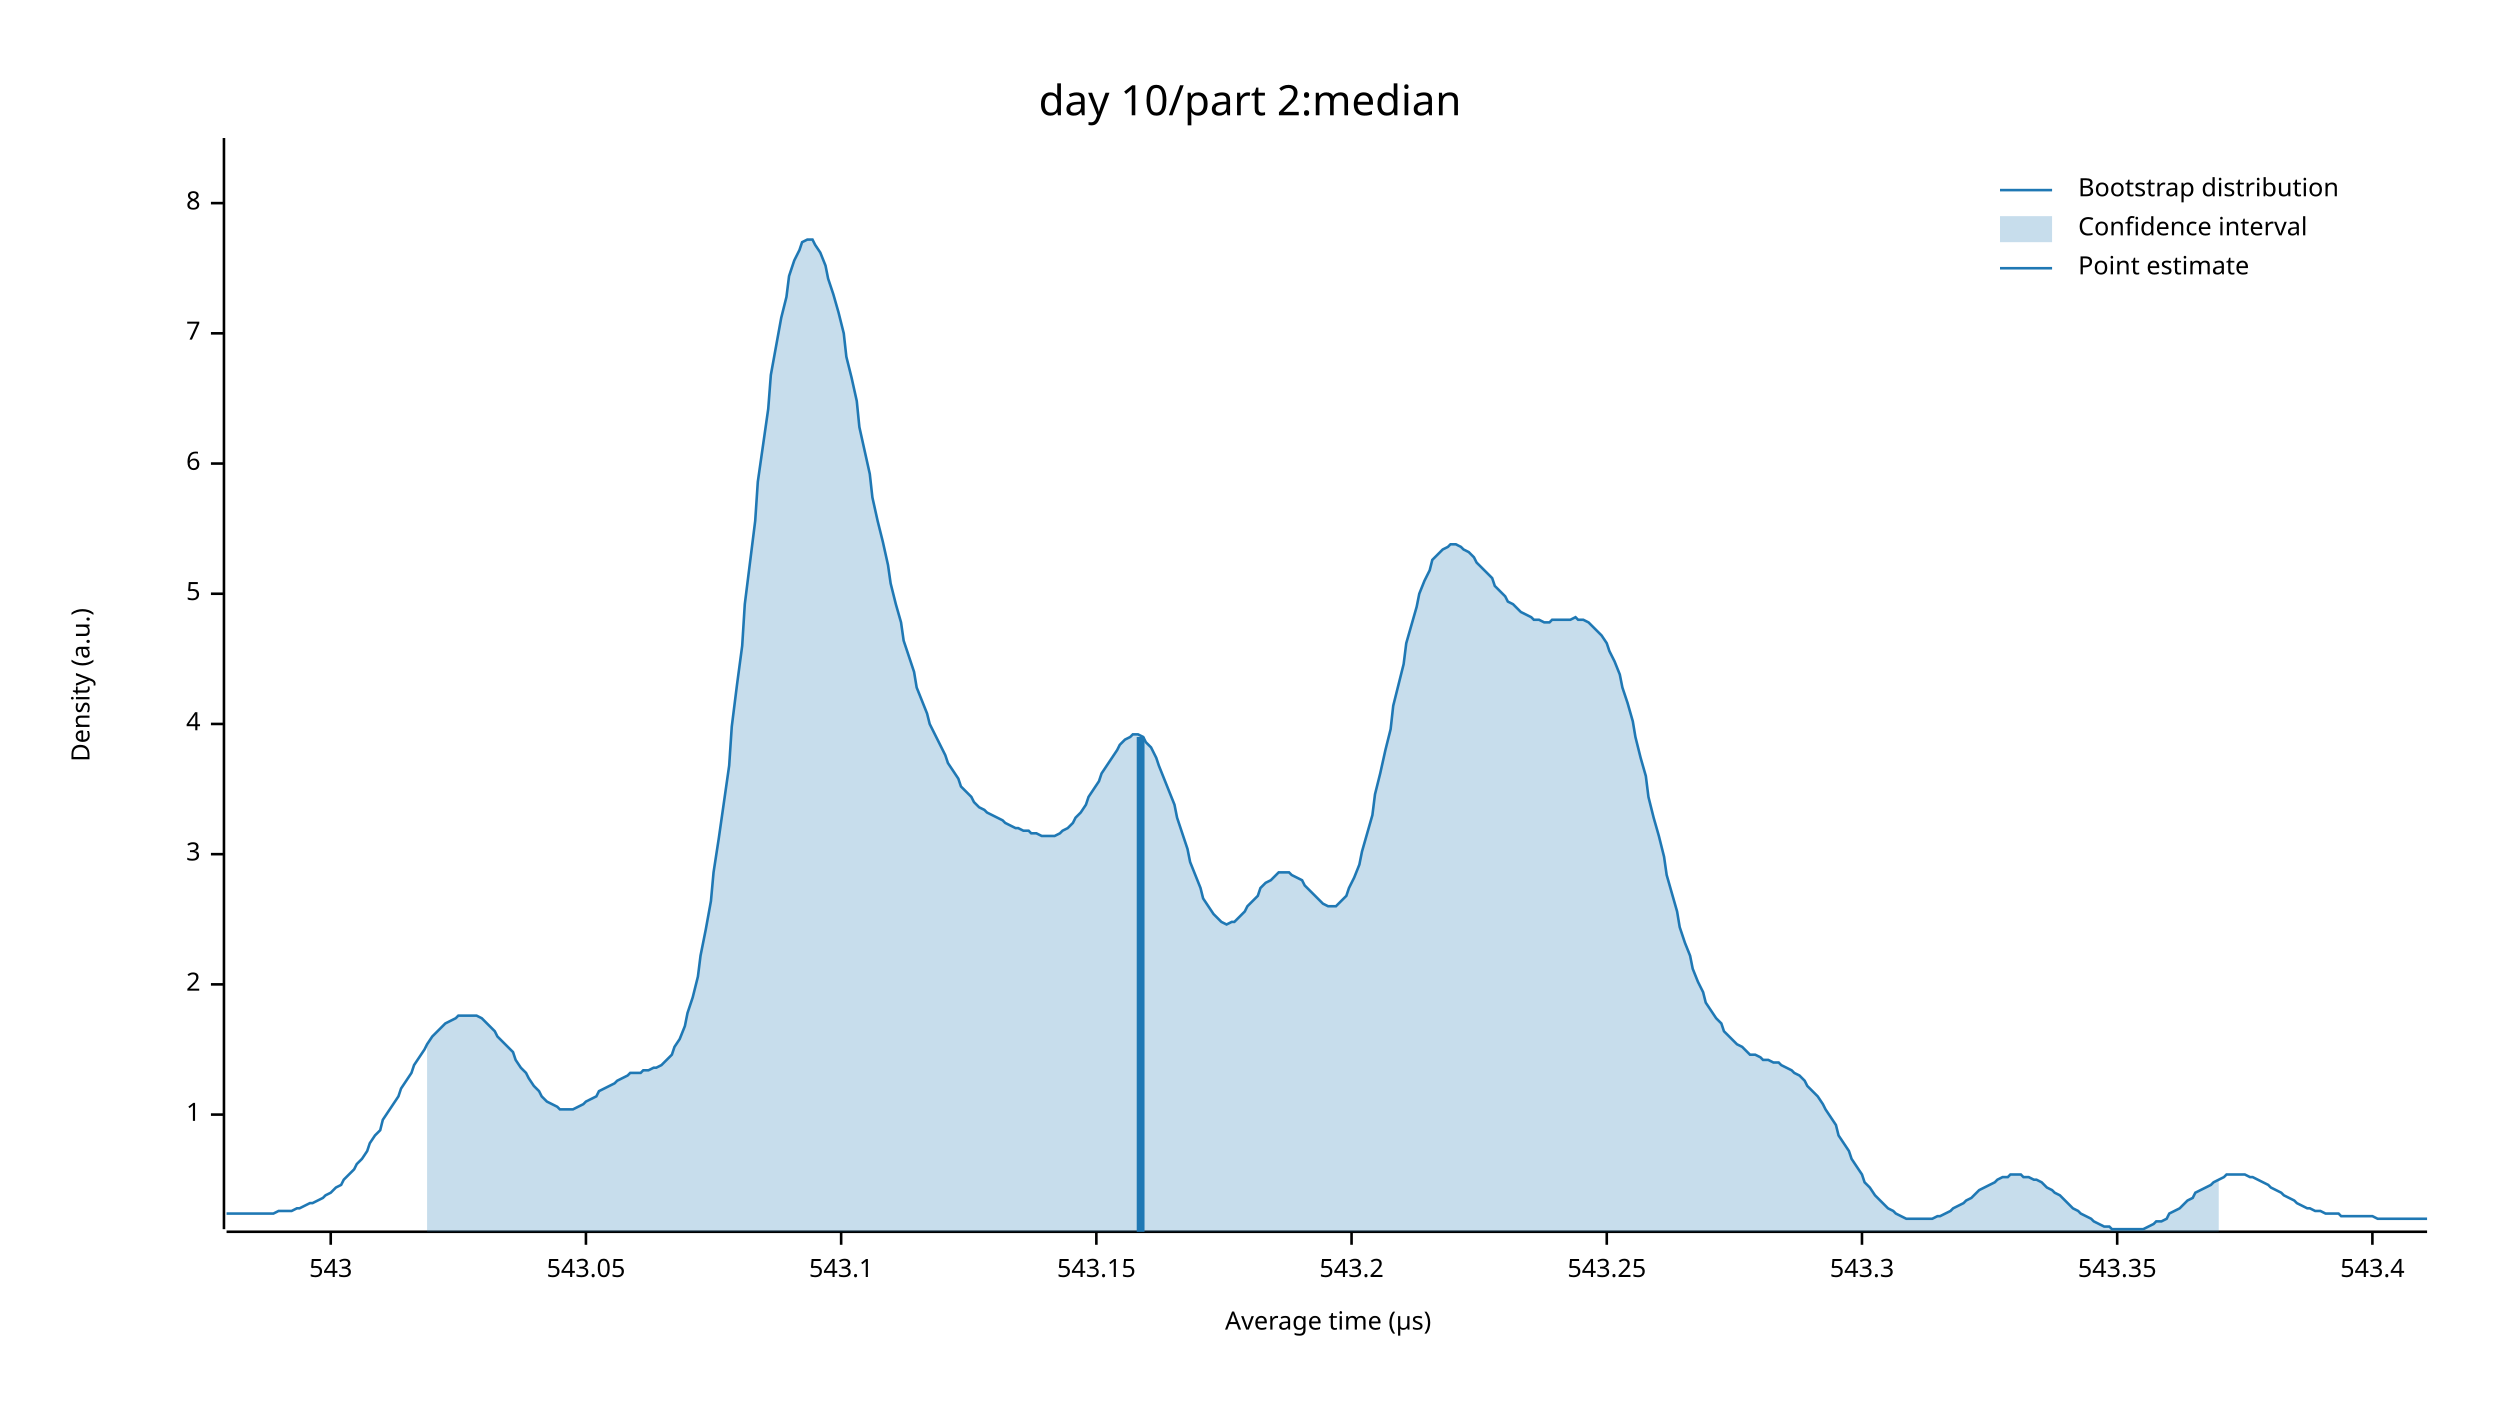
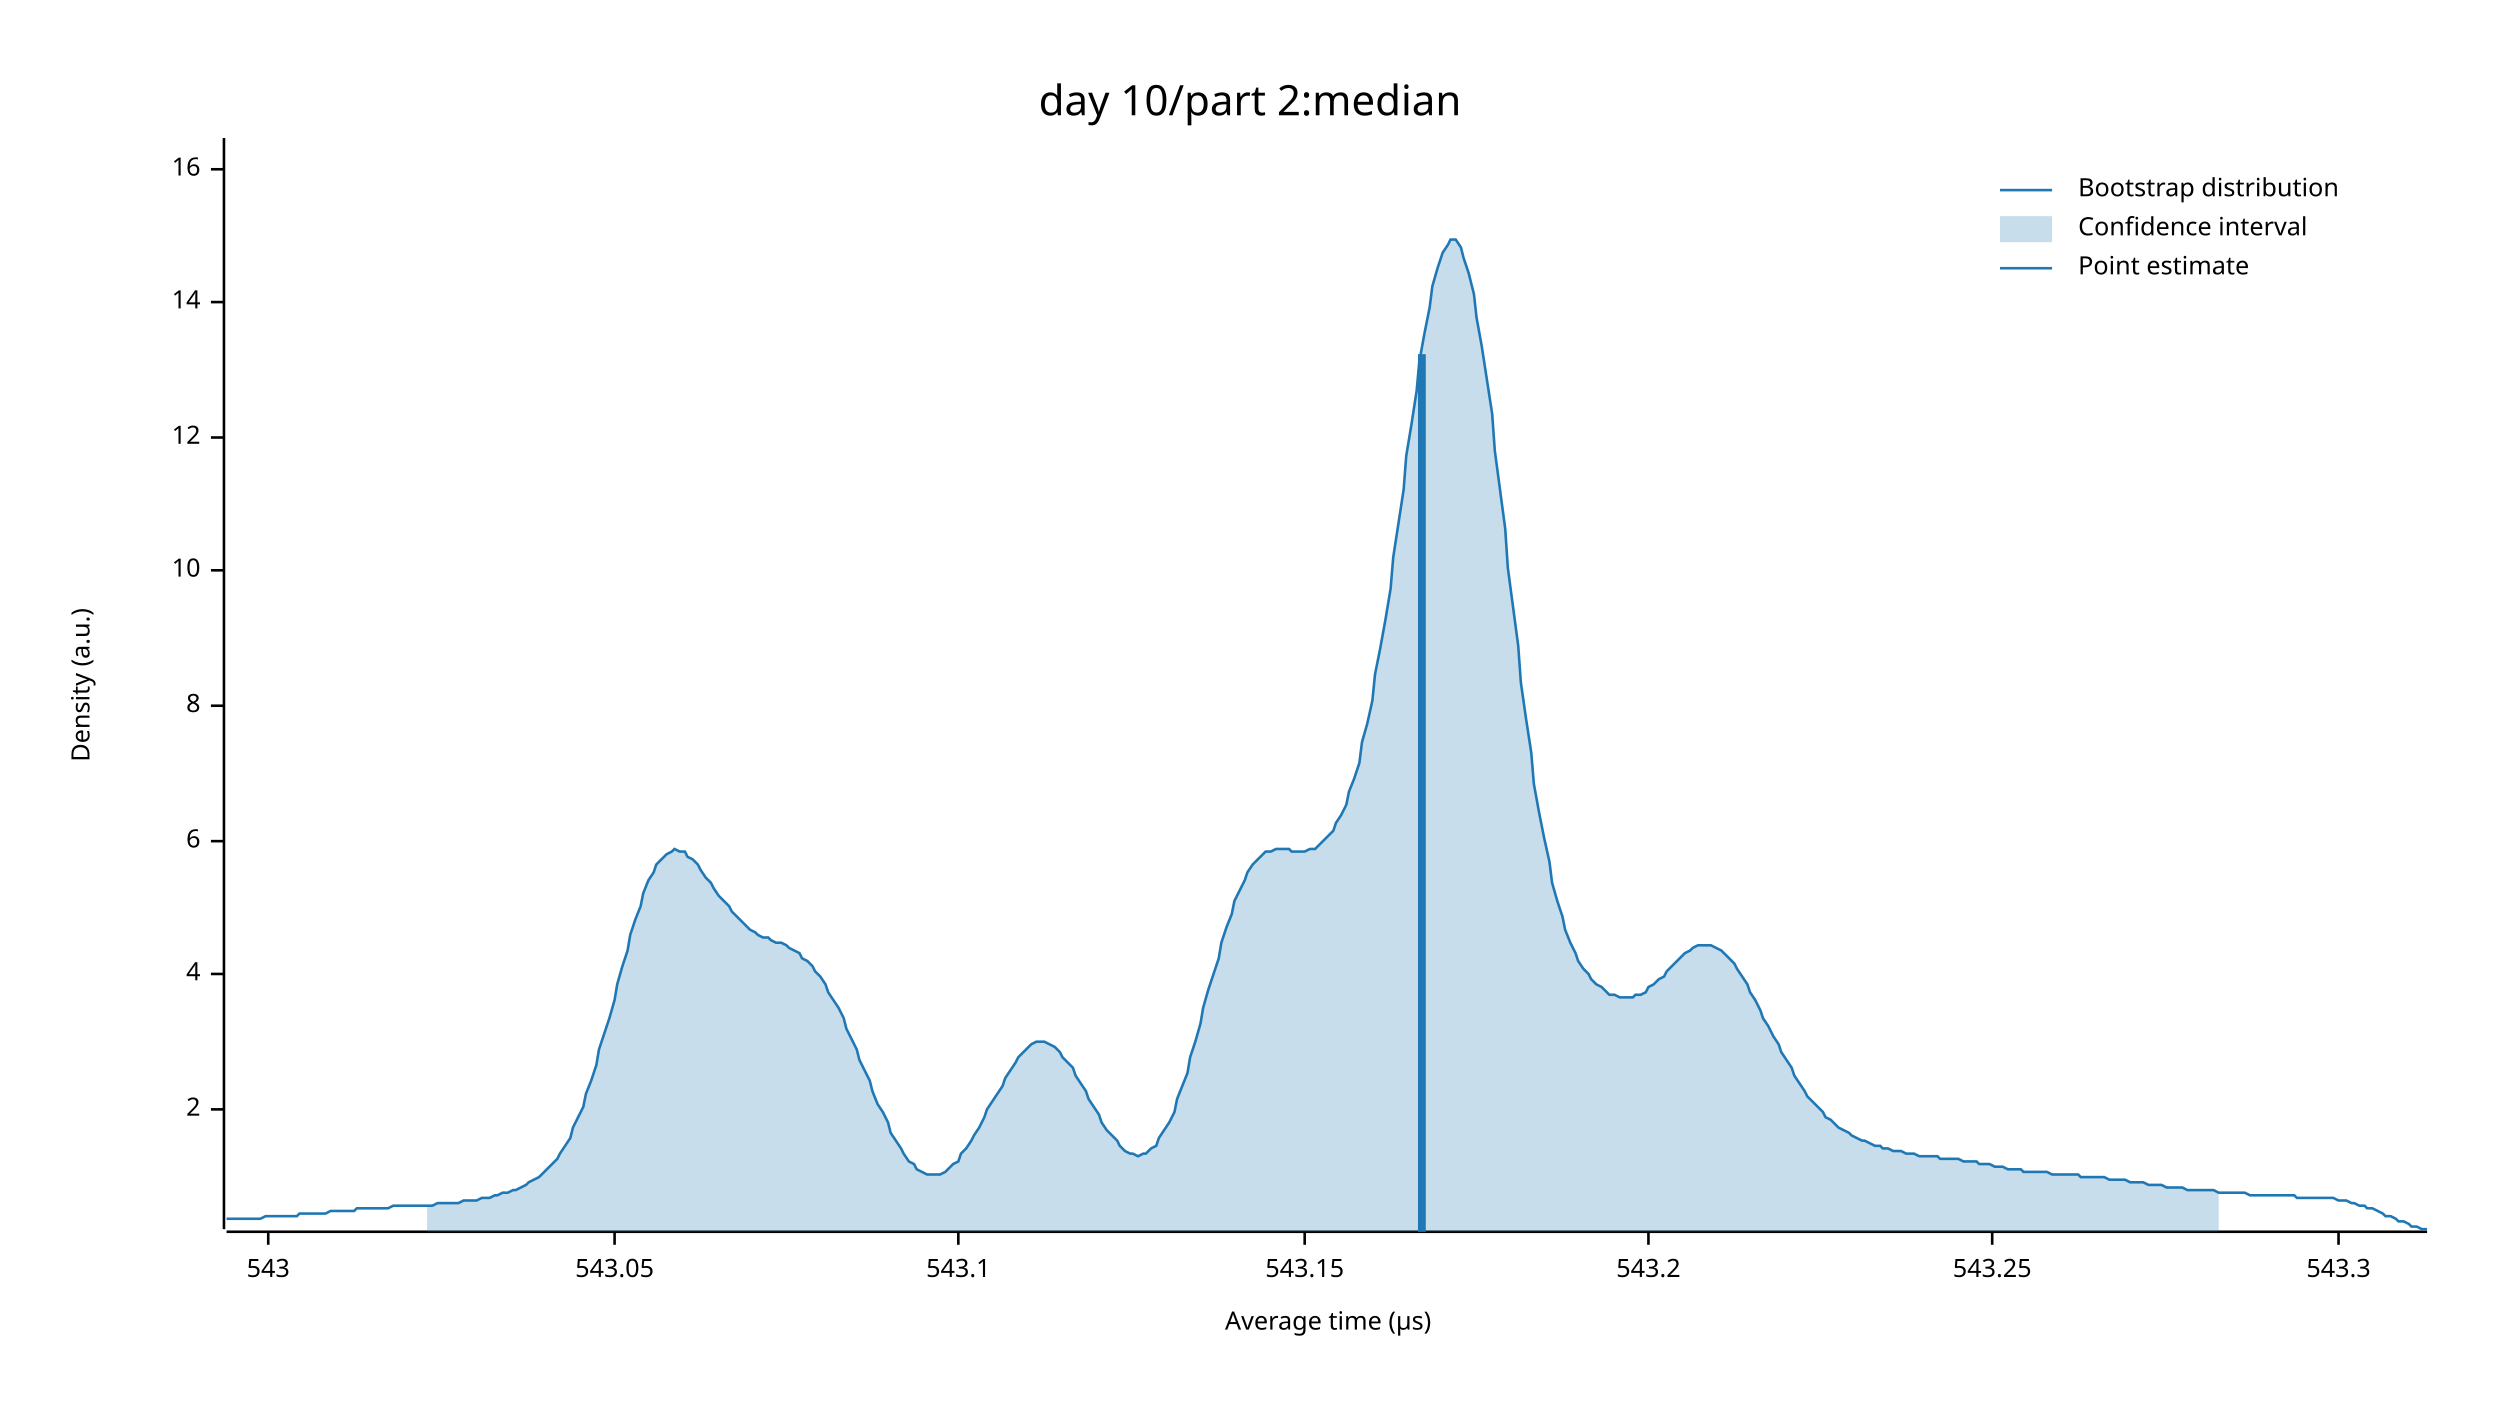
<svg xmlns="http://www.w3.org/2000/svg" width="960" height="540" viewBox="0 0 960 540">
  <text x="480" y="32" dy="0.76em" text-anchor="middle" font-family="sans-serif" font-size="16.129" opacity="1" fill="#000000">
day 10/part 2:median
</text>
  <text x="27" y="263" dy="0.76em" text-anchor="middle" font-family="sans-serif" font-size="9.677" opacity="1" fill="#000000" transform="rotate(270, 27, 263)">
Density (a.u.)
</text>
  <text x="510" y="513" dy="-0.5ex" text-anchor="middle" font-family="sans-serif" font-size="9.677" opacity="1" fill="#000000">
Average time (µs)
</text>
  <polyline fill="none" opacity="1" stroke="#000000" stroke-width="1" points="86,53 86,472 " />
-   <text x="77" y="428" dy="0.5ex" text-anchor="end" font-family="sans-serif" font-size="9.677" opacity="1" fill="#000000">
- 1
- </text>
-   <polyline fill="none" opacity="1" stroke="#000000" stroke-width="1" points="81,428 86,428 " />
-   <text x="77" y="378" dy="0.5ex" text-anchor="end" font-family="sans-serif" font-size="9.677" opacity="1" fill="#000000">
+   <text x="77" y="426" dy="0.5ex" text-anchor="end" font-family="sans-serif" font-size="9.677" opacity="1" fill="#000000">
2
</text>
-   <polyline fill="none" opacity="1" stroke="#000000" stroke-width="1" points="81,378 86,378 " />
-   <text x="77" y="328" dy="0.5ex" text-anchor="end" font-family="sans-serif" font-size="9.677" opacity="1" fill="#000000">
- 3
- </text>
-   <polyline fill="none" opacity="1" stroke="#000000" stroke-width="1" points="81,328 86,328 " />
-   <text x="77" y="278" dy="0.5ex" text-anchor="end" font-family="sans-serif" font-size="9.677" opacity="1" fill="#000000">
+   <polyline fill="none" opacity="1" stroke="#000000" stroke-width="1" points="81,426 86,426 " />
+   <text x="77" y="374" dy="0.5ex" text-anchor="end" font-family="sans-serif" font-size="9.677" opacity="1" fill="#000000">
4
</text>
-   <polyline fill="none" opacity="1" stroke="#000000" stroke-width="1" points="81,278 86,278 " />
-   <text x="77" y="228" dy="0.5ex" text-anchor="end" font-family="sans-serif" font-size="9.677" opacity="1" fill="#000000">
- 5
- </text>
-   <polyline fill="none" opacity="1" stroke="#000000" stroke-width="1" points="81,228 86,228 " />
-   <text x="77" y="178" dy="0.5ex" text-anchor="end" font-family="sans-serif" font-size="9.677" opacity="1" fill="#000000">
+   <polyline fill="none" opacity="1" stroke="#000000" stroke-width="1" points="81,374 86,374 " />
+   <text x="77" y="323" dy="0.5ex" text-anchor="end" font-family="sans-serif" font-size="9.677" opacity="1" fill="#000000">
6
</text>
-   <polyline fill="none" opacity="1" stroke="#000000" stroke-width="1" points="81,178 86,178 " />
-   <text x="77" y="128" dy="0.5ex" text-anchor="end" font-family="sans-serif" font-size="9.677" opacity="1" fill="#000000">
- 7
- </text>
-   <polyline fill="none" opacity="1" stroke="#000000" stroke-width="1" points="81,128 86,128 " />
-   <text x="77" y="78" dy="0.5ex" text-anchor="end" font-family="sans-serif" font-size="9.677" opacity="1" fill="#000000">
+   <polyline fill="none" opacity="1" stroke="#000000" stroke-width="1" points="81,323 86,323 " />
+   <text x="77" y="271" dy="0.5ex" text-anchor="end" font-family="sans-serif" font-size="9.677" opacity="1" fill="#000000">
8
</text>
-   <polyline fill="none" opacity="1" stroke="#000000" stroke-width="1" points="81,78 86,78 " />
+   <polyline fill="none" opacity="1" stroke="#000000" stroke-width="1" points="81,271 86,271 " />
+   <text x="77" y="219" dy="0.5ex" text-anchor="end" font-family="sans-serif" font-size="9.677" opacity="1" fill="#000000">
+ 10
+ </text>
+   <polyline fill="none" opacity="1" stroke="#000000" stroke-width="1" points="81,219 86,219 " />
+   <text x="77" y="168" dy="0.5ex" text-anchor="end" font-family="sans-serif" font-size="9.677" opacity="1" fill="#000000">
+ 12
+ </text>
+   <polyline fill="none" opacity="1" stroke="#000000" stroke-width="1" points="81,168 86,168 " />
+   <text x="77" y="116" dy="0.5ex" text-anchor="end" font-family="sans-serif" font-size="9.677" opacity="1" fill="#000000">
+ 14
+ </text>
+   <polyline fill="none" opacity="1" stroke="#000000" stroke-width="1" points="81,116 86,116 " />
+   <text x="77" y="65" dy="0.5ex" text-anchor="end" font-family="sans-serif" font-size="9.677" opacity="1" fill="#000000">
+ 16
+ </text>
+   <polyline fill="none" opacity="1" stroke="#000000" stroke-width="1" points="81,65 86,65 " />
  <polyline fill="none" opacity="1" stroke="#000000" stroke-width="1" points="87,473 932,473 " />
-   <text x="127" y="483" dy="0.76em" text-anchor="middle" font-family="sans-serif" font-size="9.677" opacity="1" fill="#000000">
+   <text x="103" y="483" dy="0.76em" text-anchor="middle" font-family="sans-serif" font-size="9.677" opacity="1" fill="#000000">
543
</text>
-   <polyline fill="none" opacity="1" stroke="#000000" stroke-width="1" points="127,473 127,478 " />
-   <text x="225" y="483" dy="0.76em" text-anchor="middle" font-family="sans-serif" font-size="9.677" opacity="1" fill="#000000">
+   <polyline fill="none" opacity="1" stroke="#000000" stroke-width="1" points="103,473 103,478 " />
+   <text x="236" y="483" dy="0.76em" text-anchor="middle" font-family="sans-serif" font-size="9.677" opacity="1" fill="#000000">
543.05
</text>
-   <polyline fill="none" opacity="1" stroke="#000000" stroke-width="1" points="225,473 225,478 " />
-   <text x="323" y="483" dy="0.76em" text-anchor="middle" font-family="sans-serif" font-size="9.677" opacity="1" fill="#000000">
+   <polyline fill="none" opacity="1" stroke="#000000" stroke-width="1" points="236,473 236,478 " />
+   <text x="368" y="483" dy="0.76em" text-anchor="middle" font-family="sans-serif" font-size="9.677" opacity="1" fill="#000000">
543.1
</text>
-   <polyline fill="none" opacity="1" stroke="#000000" stroke-width="1" points="323,473 323,478 " />
-   <text x="421" y="483" dy="0.76em" text-anchor="middle" font-family="sans-serif" font-size="9.677" opacity="1" fill="#000000">
+   <polyline fill="none" opacity="1" stroke="#000000" stroke-width="1" points="368,473 368,478 " />
+   <text x="501" y="483" dy="0.76em" text-anchor="middle" font-family="sans-serif" font-size="9.677" opacity="1" fill="#000000">
543.15
</text>
-   <polyline fill="none" opacity="1" stroke="#000000" stroke-width="1" points="421,473 421,478 " />
-   <text x="519" y="483" dy="0.76em" text-anchor="middle" font-family="sans-serif" font-size="9.677" opacity="1" fill="#000000">
+   <polyline fill="none" opacity="1" stroke="#000000" stroke-width="1" points="501,473 501,478 " />
+   <text x="633" y="483" dy="0.76em" text-anchor="middle" font-family="sans-serif" font-size="9.677" opacity="1" fill="#000000">
543.2
</text>
-   <polyline fill="none" opacity="1" stroke="#000000" stroke-width="1" points="519,473 519,478 " />
-   <text x="617" y="483" dy="0.76em" text-anchor="middle" font-family="sans-serif" font-size="9.677" opacity="1" fill="#000000">
+   <polyline fill="none" opacity="1" stroke="#000000" stroke-width="1" points="633,473 633,478 " />
+   <text x="765" y="483" dy="0.76em" text-anchor="middle" font-family="sans-serif" font-size="9.677" opacity="1" fill="#000000">
543.25
</text>
-   <polyline fill="none" opacity="1" stroke="#000000" stroke-width="1" points="617,473 617,478 " />
-   <text x="715" y="483" dy="0.76em" text-anchor="middle" font-family="sans-serif" font-size="9.677" opacity="1" fill="#000000">
+   <polyline fill="none" opacity="1" stroke="#000000" stroke-width="1" points="765,473 765,478 " />
+   <text x="898" y="483" dy="0.76em" text-anchor="middle" font-family="sans-serif" font-size="9.677" opacity="1" fill="#000000">
543.3
</text>
-   <polyline fill="none" opacity="1" stroke="#000000" stroke-width="1" points="715,473 715,478 " />
-   <text x="813" y="483" dy="0.76em" text-anchor="middle" font-family="sans-serif" font-size="9.677" opacity="1" fill="#000000">
- 543.35
- </text>
-   <polyline fill="none" opacity="1" stroke="#000000" stroke-width="1" points="813,473 813,478 " />
-   <text x="911" y="483" dy="0.76em" text-anchor="middle" font-family="sans-serif" font-size="9.677" opacity="1" fill="#000000">
- 543.4
- </text>
-   <polyline fill="none" opacity="1" stroke="#000000" stroke-width="1" points="911,473 911,478 " />
-   <polyline fill="none" opacity="1" stroke="#1F78B4" stroke-width="1" points="87,466 88,466 90,466 92,466 93,466 95,466 97,466 98,466 100,466 102,466 103,466 105,466 107,465 109,465 110,465 112,465 114,464 115,464 117,463 119,462 120,462 122,461 124,460 125,459 127,458 129,456 131,455 132,453 134,451 136,449 137,447 139,445 141,442 142,439 144,436 146,434 147,430 149,427 151,424 153,421 154,418 156,415 158,412 159,409 161,406 163,403 164,401 166,398 168,396 169,395 171,393 173,392 175,391 176,390 178,390 180,390 181,390 183,390 185,391 186,392 188,394 190,396 191,398 193,400 195,402 197,404 198,407 200,410 202,412 203,414 205,417 207,419 208,421 210,423 212,424 214,425 215,426 217,426 219,426 220,426 222,425 224,424 225,423 227,422 229,421 230,419 232,418 234,417 236,416 237,415 239,414 241,413 242,412 244,412 246,412 247,411 249,411 251,410 252,410 254,409 256,407 258,405 259,402 261,399 263,394 264,389 266,383 268,375 269,367 271,357 273,346 274,335 276,322 278,308 280,294 281,279 283,263 285,248 286,232 288,216 290,200 291,185 293,171 295,157 296,144 298,133 300,122 302,114 303,106 305,100 307,96 308,93 310,92 312,92 313,94 315,97 317,102 318,107 320,113 322,120 324,128 325,137 327,145 329,154 330,164 332,173 334,182 335,191 337,200 339,208 341,217 342,224 344,232 346,239 347,246 349,252 351,258 352,264 354,269 356,274 357,278 359,282 361,286 363,290 364,293 366,296 368,299 369,302 371,304 373,306 374,308 376,310 378,311 379,312 381,313 383,314 385,315 386,316 388,317 390,318 391,318 393,319 395,319 396,320 398,320 400,321 401,321 403,321 405,321 407,320 408,319 410,318 412,316 413,314 415,312 417,309 418,306 420,303 422,300 423,297 425,294 427,291 429,288 430,286 432,284 434,283 435,282 437,282 439,283 440,285 442,287 444,291 445,294 447,299 449,304 451,309 452,314 454,320 456,326 457,331 459,336 461,341 462,345 464,348 466,351 468,353 469,354 471,355 473,354 474,354 476,352 478,350 479,348 481,346 483,344 484,341 486,339 488,338 490,336 491,335 493,335 495,335 496,336 498,337 500,338 501,340 503,342 505,344 506,345 508,347 510,348 512,348 513,348 515,346 517,344 518,341 520,337 522,332 523,327 525,320 527,313 528,305 530,297 532,288 534,280 535,271 537,263 539,255 540,247 542,240 544,233 545,228 547,223 549,219 550,215 552,213 554,211 556,210 557,209 559,209 561,210 562,211 564,212 566,214 567,216 569,218 571,220 573,222 574,225 576,227 578,229 579,231 581,232 583,234 584,235 586,236 588,237 589,238 591,238 593,239 595,239 596,238 598,238 600,238 601,238 603,238 605,237 606,238 608,238 610,239 611,240 613,242 615,244 617,247 618,250 620,254 622,259 623,264 625,270 627,277 628,283 630,291 632,298 633,306 635,314 637,321 639,329 640,336 642,343 644,350 645,356 647,362 649,367 650,372 652,377 654,381 655,385 657,388 659,391 661,393 662,396 664,398 666,400 667,401 669,402 671,404 672,405 674,405 676,406 677,407 679,407 681,408 683,408 684,409 686,410 688,411 689,412 691,413 693,415 694,417 696,419 698,421 700,424 701,426 703,429 705,432 706,436 708,439 710,442 711,445 713,448 715,451 716,454 718,456 720,459 722,461 723,462 725,464 727,465 728,466 730,467 732,468 733,468 735,468 737,468 738,468 740,468 742,468 744,467 745,467 747,466 749,465 750,464 752,463 754,462 755,461 757,460 759,458 760,457 762,456 764,455 766,454 767,453 769,452 771,452 772,451 774,451 776,451 777,452 779,452 781,453 782,453 784,454 786,456 788,457 789,458 791,459 793,461 794,462 796,464 798,465 799,466 801,467 803,468 804,469 806,470 808,471 810,471 811,472 813,472 815,472 816,472 818,472 820,472 821,472 823,472 825,471 827,470 828,469 830,469 832,468 833,466 835,465 837,464 838,463 840,461 842,460 843,458 845,457 847,456 849,455 850,454 852,453 854,452 855,451 857,451 859,451 860,451 862,451 864,452 865,452 867,453 869,454 871,455 872,456 874,457 876,458 877,459 879,460 881,461 882,462 884,463 886,464 887,464 889,465 891,465 893,466 894,466 896,466 898,466 899,467 901,467 903,467 904,467 906,467 908,467 909,467 911,467 913,468 915,468 916,468 918,468 920,468 921,468 923,468 925,468 926,468 928,468 930,468 932,468 " />
-   <polygon opacity="0.25" fill="#1F78B4" points="164,401 166,398 168,396 169,395 171,393 173,392 175,391 176,390 178,390 180,390 181,390 183,390 185,391 186,392 188,394 190,396 191,398 193,400 195,402 197,404 198,407 200,410 202,412 203,414 205,417 207,419 208,421 210,423 212,424 214,425 215,426 217,426 219,426 220,426 222,425 224,424 225,423 227,422 229,421 230,419 232,418 234,417 236,416 237,415 239,414 241,413 242,412 244,412 246,412 247,411 249,411 251,410 252,410 254,409 256,407 258,405 259,402 261,399 263,394 264,389 266,383 268,375 269,367 271,357 273,346 274,335 276,322 278,308 280,294 281,279 283,263 285,248 286,232 288,216 290,200 291,185 293,171 295,157 296,144 298,133 300,122 302,114 303,106 305,100 307,96 308,93 310,92 312,92 313,94 315,97 317,102 318,107 320,113 322,120 324,128 325,137 327,145 329,154 330,164 332,173 334,182 335,191 337,200 339,208 341,217 342,224 344,232 346,239 347,246 349,252 351,258 352,264 354,269 356,274 357,278 359,282 361,286 363,290 364,293 366,296 368,299 369,302 371,304 373,306 374,308 376,310 378,311 379,312 381,313 383,314 385,315 386,316 388,317 390,318 391,318 393,319 395,319 396,320 398,320 400,321 401,321 403,321 405,321 407,320 408,319 410,318 412,316 413,314 415,312 417,309 418,306 420,303 422,300 423,297 425,294 427,291 429,288 430,286 432,284 434,283 435,282 437,282 439,283 440,285 442,287 444,291 445,294 447,299 449,304 451,309 452,314 454,320 456,326 457,331 459,336 461,341 462,345 464,348 466,351 468,353 469,354 471,355 473,354 474,354 476,352 478,350 479,348 481,346 483,344 484,341 486,339 488,338 490,336 491,335 493,335 495,335 496,336 498,337 500,338 501,340 503,342 505,344 506,345 508,347 510,348 512,348 513,348 515,346 517,344 518,341 520,337 522,332 523,327 525,320 527,313 528,305 530,297 532,288 534,280 535,271 537,263 539,255 540,247 542,240 544,233 545,228 547,223 549,219 550,215 552,213 554,211 556,210 557,209 559,209 561,210 562,211 564,212 566,214 567,216 569,218 571,220 573,222 574,225 576,227 578,229 579,231 581,232 583,234 584,235 586,236 588,237 589,238 591,238 593,239 595,239 596,238 598,238 600,238 601,238 603,238 605,237 606,238 608,238 610,239 611,240 613,242 615,244 617,247 618,250 620,254 622,259 623,264 625,270 627,277 628,283 630,291 632,298 633,306 635,314 637,321 639,329 640,336 642,343 644,350 645,356 647,362 649,367 650,372 652,377 654,381 655,385 657,388 659,391 661,393 662,396 664,398 666,400 667,401 669,402 671,404 672,405 674,405 676,406 677,407 679,407 681,408 683,408 684,409 686,410 688,411 689,412 691,413 693,415 694,417 696,419 698,421 700,424 701,426 703,429 705,432 706,436 708,439 710,442 711,445 713,448 715,451 716,454 718,456 720,459 722,461 723,462 725,464 727,465 728,466 730,467 732,468 733,468 735,468 737,468 738,468 740,468 742,468 744,467 745,467 747,466 749,465 750,464 752,463 754,462 755,461 757,460 759,458 760,457 762,456 764,455 766,454 767,453 769,452 771,452 772,451 774,451 776,451 777,452 779,452 781,453 782,453 784,454 786,456 788,457 789,458 791,459 793,461 794,462 796,464 798,465 799,466 801,467 803,468 804,469 806,470 808,471 810,471 811,472 813,472 815,472 816,472 818,472 820,472 821,472 823,472 825,471 827,470 828,469 830,469 832,468 833,466 835,465 837,464 838,463 840,461 842,460 843,458 845,457 847,456 849,455 850,454 852,453 852,473 164,473 " />
-   <polyline fill="none" opacity="1" stroke="#1F78B4" stroke-width="3" points="438,473 438,283 " />
+   <polyline fill="none" opacity="1" stroke="#000000" stroke-width="1" points="898,473 898,478 " />
+   <polyline fill="none" opacity="1" stroke="#1F78B4" stroke-width="1" points="87,468 88,468 90,468 92,468 93,468 95,468 97,468 98,468 100,468 102,467 103,467 105,467 107,467 109,467 110,467 112,467 114,467 115,466 117,466 119,466 120,466 122,466 124,466 125,466 127,465 129,465 131,465 132,465 134,465 136,465 137,464 139,464 141,464 142,464 144,464 146,464 147,464 149,464 151,463 153,463 154,463 156,463 158,463 159,463 161,463 163,463 164,463 166,463 168,462 169,462 171,462 173,462 175,462 176,462 178,461 180,461 181,461 183,461 185,460 186,460 188,460 190,459 191,459 193,458 195,458 197,457 198,457 200,456 202,455 203,454 205,453 207,452 208,451 210,449 212,447 214,445 215,443 217,440 219,437 220,433 222,429 224,425 225,420 227,415 229,409 230,403 232,397 234,391 236,384 237,378 239,371 241,365 242,359 244,353 246,348 247,343 249,338 251,335 252,332 254,330 256,328 258,327 259,326 261,327 263,327 264,329 266,330 268,332 269,334 271,337 273,339 274,341 276,344 278,346 280,348 281,350 283,352 285,354 286,355 288,357 290,358 291,359 293,360 295,360 296,361 298,362 300,362 302,363 303,364 305,365 307,366 308,368 310,369 312,371 313,373 315,375 317,378 318,381 320,384 322,387 324,391 325,395 327,399 329,403 330,407 332,411 334,415 335,419 337,424 339,427 341,431 342,435 344,438 346,441 347,443 349,446 351,447 352,449 354,450 356,451 357,451 359,451 361,451 363,450 364,449 366,447 368,446 369,443 371,441 373,438 374,436 376,433 378,429 379,426 381,423 383,420 385,417 386,414 388,411 390,408 391,406 393,404 395,402 396,401 398,400 400,400 401,400 403,401 405,402 407,404 408,406 410,408 412,410 413,413 415,416 417,419 418,422 420,425 422,428 423,431 425,434 427,436 429,438 430,440 432,442 434,443 435,443 437,444 439,443 440,443 442,441 444,440 445,437 447,434 449,431 451,427 452,422 454,417 456,412 457,406 459,400 461,393 462,387 464,380 466,374 468,368 469,362 471,356 473,351 474,346 476,342 478,338 479,335 481,332 483,330 484,329 486,327 488,327 490,326 491,326 493,326 495,326 496,327 498,327 500,327 501,327 503,326 505,326 506,325 508,323 510,321 512,319 513,316 515,313 517,309 518,304 520,299 522,293 523,285 525,278 527,269 528,259 530,249 532,238 534,226 535,214 537,201 539,188 540,175 542,163 544,150 545,139 547,128 549,118 550,110 552,103 554,97 556,94 557,92 559,92 561,95 562,99 564,105 566,113 567,122 569,133 571,146 573,159 574,173 576,188 578,203 579,218 581,233 583,248 584,262 586,276 588,289 589,301 591,312 593,322 595,331 596,339 598,346 600,352 601,357 603,362 605,366 606,369 608,372 610,374 611,376 613,378 615,379 617,381 618,382 620,382 622,383 623,383 625,383 627,383 628,382 630,382 632,381 633,379 635,378 637,376 639,375 640,373 642,371 644,369 645,368 647,366 649,365 650,364 652,363 654,363 655,363 657,363 659,364 661,365 662,366 664,368 666,370 667,372 669,375 671,378 672,381 674,384 676,388 677,391 679,394 681,398 683,401 684,404 686,407 688,410 689,413 691,416 693,419 694,421 696,423 698,425 700,427 701,429 703,430 705,432 706,433 708,434 710,435 711,436 713,437 715,438 716,438 718,439 720,440 722,440 723,441 725,441 727,442 728,442 730,442 732,443 733,443 735,443 737,444 738,444 740,444 742,444 744,444 745,445 747,445 749,445 750,445 752,445 754,446 755,446 757,446 759,446 760,447 762,447 764,447 766,448 767,448 769,448 771,449 772,449 774,449 776,449 777,450 779,450 781,450 782,450 784,450 786,450 788,451 789,451 791,451 793,451 794,451 796,451 798,451 799,452 801,452 803,452 804,452 806,452 808,452 810,453 811,453 813,453 815,453 816,453 818,454 820,454 821,454 823,454 825,455 827,455 828,455 830,455 832,456 833,456 835,456 837,456 838,456 840,457 842,457 843,457 845,457 847,457 849,457 850,457 852,458 854,458 855,458 857,458 859,458 860,458 862,458 864,459 865,459 867,459 869,459 871,459 872,459 874,459 876,459 877,459 879,459 881,459 882,460 884,460 886,460 887,460 889,460 891,460 893,460 894,460 896,460 898,461 899,461 901,461 903,462 904,462 906,463 908,463 909,464 911,464 913,465 915,466 916,467 918,467 920,468 921,469 923,469 925,470 926,471 928,471 930,472 932,472 " />
+   <polygon opacity="0.25" fill="#1F78B4" points="164,463 166,463 168,462 169,462 171,462 173,462 175,462 176,462 178,461 180,461 181,461 183,461 185,460 186,460 188,460 190,459 191,459 193,458 195,458 197,457 198,457 200,456 202,455 203,454 205,453 207,452 208,451 210,449 212,447 214,445 215,443 217,440 219,437 220,433 222,429 224,425 225,420 227,415 229,409 230,403 232,397 234,391 236,384 237,378 239,371 241,365 242,359 244,353 246,348 247,343 249,338 251,335 252,332 254,330 256,328 258,327 259,326 261,327 263,327 264,329 266,330 268,332 269,334 271,337 273,339 274,341 276,344 278,346 280,348 281,350 283,352 285,354 286,355 288,357 290,358 291,359 293,360 295,360 296,361 298,362 300,362 302,363 303,364 305,365 307,366 308,368 310,369 312,371 313,373 315,375 317,378 318,381 320,384 322,387 324,391 325,395 327,399 329,403 330,407 332,411 334,415 335,419 337,424 339,427 341,431 342,435 344,438 346,441 347,443 349,446 351,447 352,449 354,450 356,451 357,451 359,451 361,451 363,450 364,449 366,447 368,446 369,443 371,441 373,438 374,436 376,433 378,429 379,426 381,423 383,420 385,417 386,414 388,411 390,408 391,406 393,404 395,402 396,401 398,400 400,400 401,400 403,401 405,402 407,404 408,406 410,408 412,410 413,413 415,416 417,419 418,422 420,425 422,428 423,431 425,434 427,436 429,438 430,440 432,442 434,443 435,443 437,444 439,443 440,443 442,441 444,440 445,437 447,434 449,431 451,427 452,422 454,417 456,412 457,406 459,400 461,393 462,387 464,380 466,374 468,368 469,362 471,356 473,351 474,346 476,342 478,338 479,335 481,332 483,330 484,329 486,327 488,327 490,326 491,326 493,326 495,326 496,327 498,327 500,327 501,327 503,326 505,326 506,325 508,323 510,321 512,319 513,316 515,313 517,309 518,304 520,299 522,293 523,285 525,278 527,269 528,259 530,249 532,238 534,226 535,214 537,201 539,188 540,175 542,163 544,150 545,139 547,128 549,118 550,110 552,103 554,97 556,94 557,92 559,92 561,95 562,99 564,105 566,113 567,122 569,133 571,146 573,159 574,173 576,188 578,203 579,218 581,233 583,248 584,262 586,276 588,289 589,301 591,312 593,322 595,331 596,339 598,346 600,352 601,357 603,362 605,366 606,369 608,372 610,374 611,376 613,378 615,379 617,381 618,382 620,382 622,383 623,383 625,383 627,383 628,382 630,382 632,381 633,379 635,378 637,376 639,375 640,373 642,371 644,369 645,368 647,366 649,365 650,364 652,363 654,363 655,363 657,363 659,364 661,365 662,366 664,368 666,370 667,372 669,375 671,378 672,381 674,384 676,388 677,391 679,394 681,398 683,401 684,404 686,407 688,410 689,413 691,416 693,419 694,421 696,423 698,425 700,427 701,429 703,430 705,432 706,433 708,434 710,435 711,436 713,437 715,438 716,438 718,439 720,440 722,440 723,441 725,441 727,442 728,442 730,442 732,443 733,443 735,443 737,444 738,444 740,444 742,444 744,444 745,445 747,445 749,445 750,445 752,445 754,446 755,446 757,446 759,446 760,447 762,447 764,447 766,448 767,448 769,448 771,449 772,449 774,449 776,449 777,450 779,450 781,450 782,450 784,450 786,450 788,451 789,451 791,451 793,451 794,451 796,451 798,451 799,452 801,452 803,452 804,452 806,452 808,452 810,453 811,453 813,453 815,453 816,453 818,454 820,454 821,454 823,454 825,455 827,455 828,455 830,455 832,456 833,456 835,456 837,456 838,456 840,457 842,457 843,457 845,457 847,457 849,457 850,457 852,458 852,473 164,473 " />
+   <polyline fill="none" opacity="1" stroke="#1F78B4" stroke-width="3" points="546,473 546,136 " />
  <text x="798" y="68" dy="0.76em" text-anchor="start" font-family="sans-serif" font-size="9.677" opacity="1" fill="#000000">
Bootstrap distribution
</text>
  <text x="798" y="83" dy="0.76em" text-anchor="start" font-family="sans-serif" font-size="9.677" opacity="1" fill="#000000">
Confidence interval
</text>
  <text x="798" y="98" dy="0.76em" text-anchor="start" font-family="sans-serif" font-size="9.677" opacity="1" fill="#000000">
Point estimate
</text>
  <polyline fill="none" opacity="1" stroke="#1F78B4" stroke-width="1" points="768,73 788,73 " />
  <rect x="768" y="83" width="20" height="10" opacity="0.25" fill="#1F78B4" stroke="none" />
  <polyline fill="none" opacity="1" stroke="#1F78B4" stroke-width="1" points="768,103 788,103 " />
</svg>
